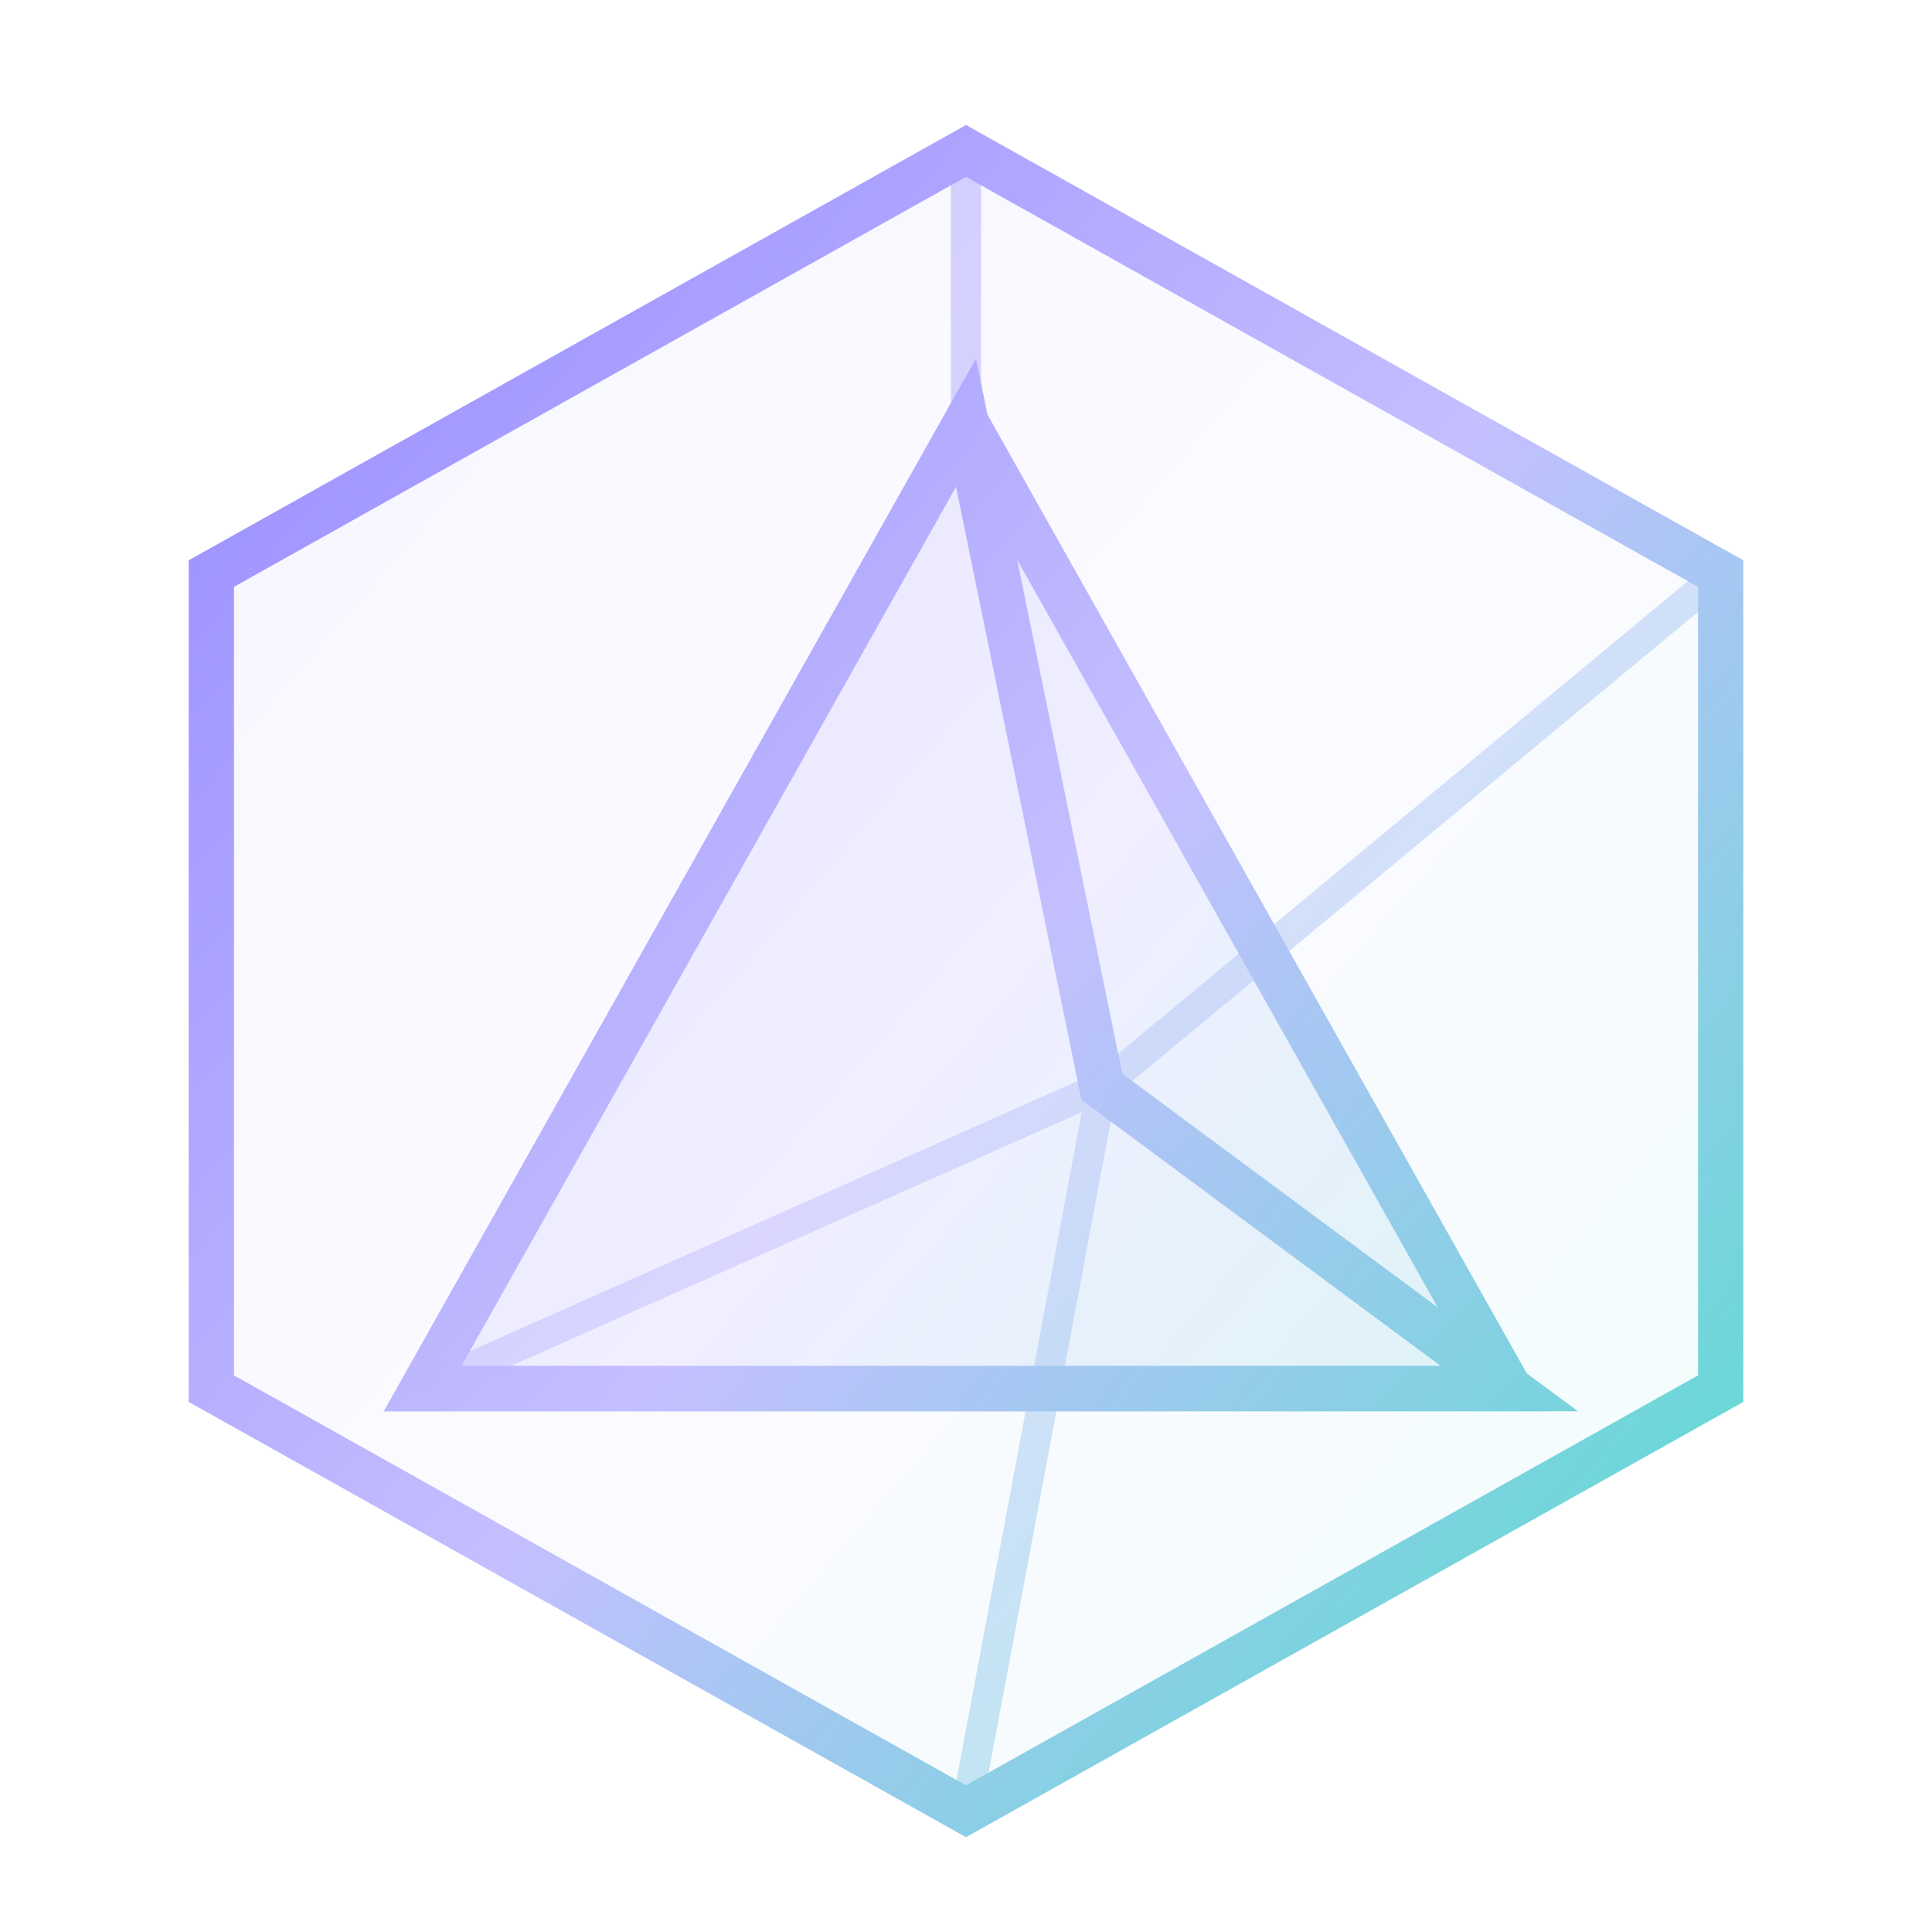
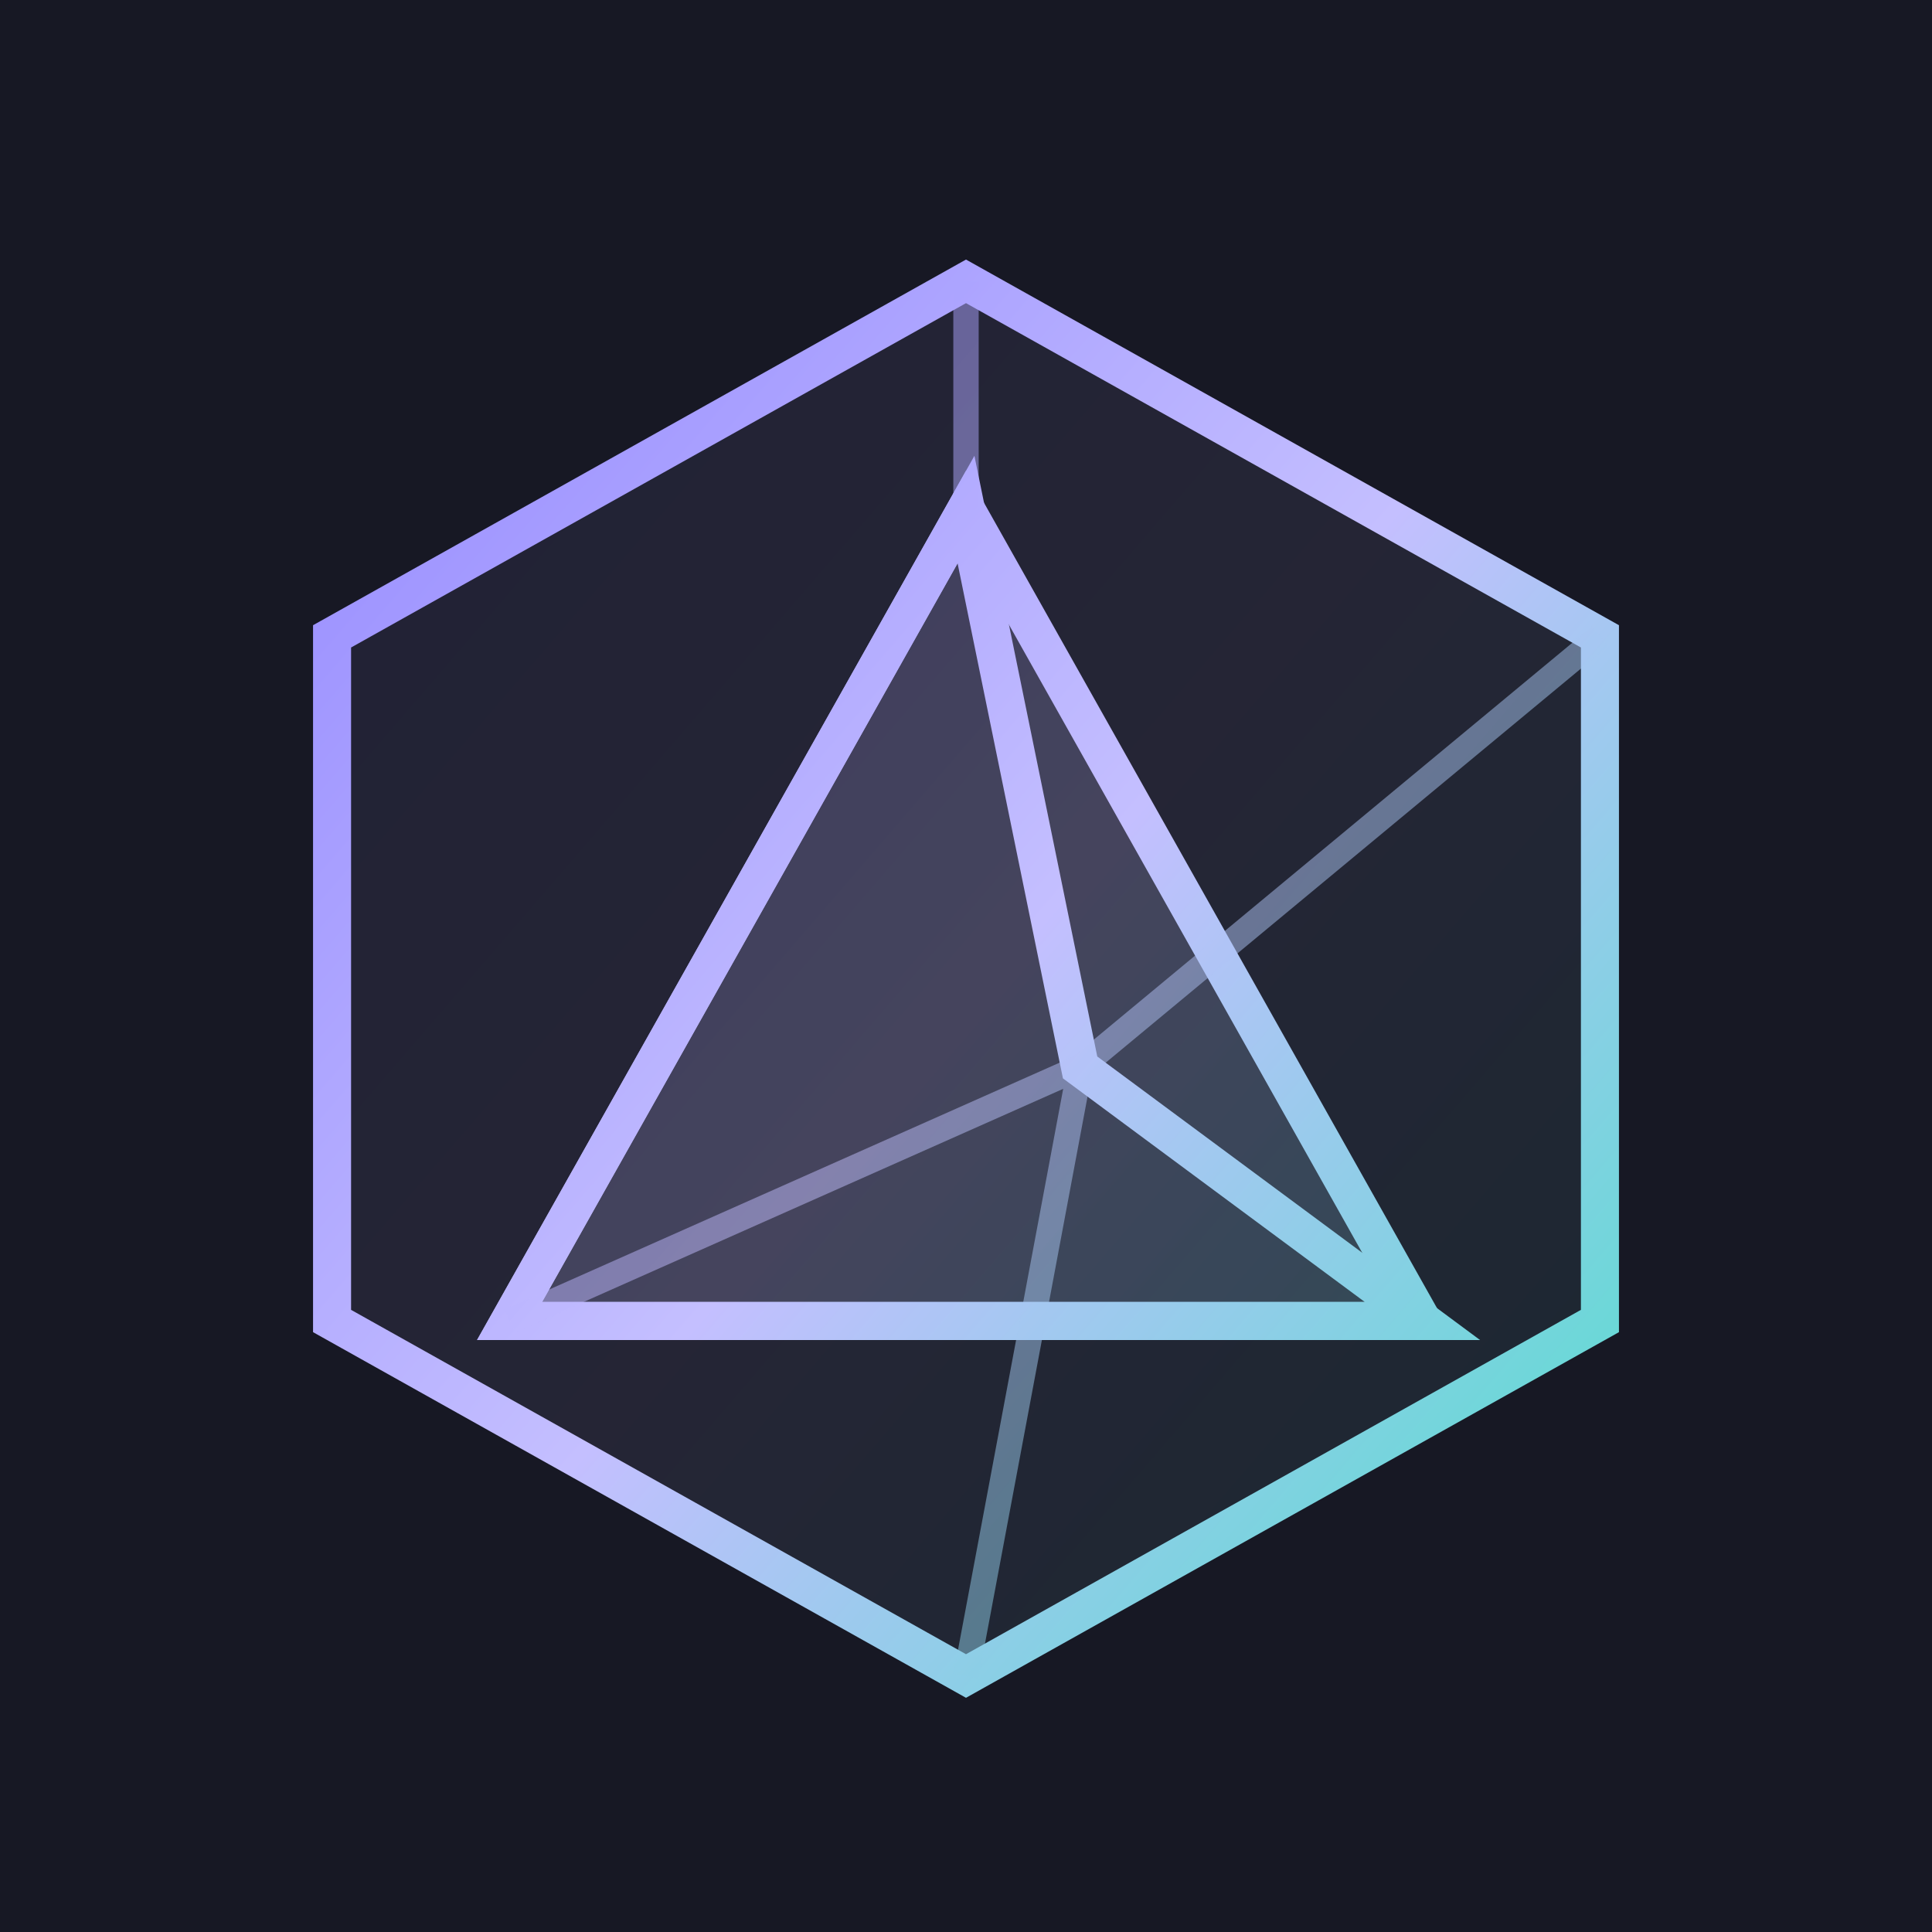
<svg xmlns="http://www.w3.org/2000/svg" width="1024" height="1024" viewBox="0 0 64 64" fill="none">
  <defs>
    <linearGradient id="prism-gradient" x1="8" y1="10" x2="59" y2="54" gradientUnits="userSpaceOnUse">
      <stop stop-color="#9a8fff" />
      <stop offset=".5" stop-color="#c4bfff" />
      <stop offset="1" stop-color="#58ddcf" />
    </linearGradient>
  </defs>
-   <path d="M32 5 57 19v27L32 60 7 46V19L32 5Z" fill="url(#prism-gradient)" fill-opacity=".08" stroke="url(#prism-gradient)" stroke-width="1.5" />
-   <path d="m32 14 18 32H14l18-32Z" fill="url(#prism-gradient)" fill-opacity=".2" stroke="url(#prism-gradient)" stroke-width="1.5" />
-   <path d="m32 14 4.5 22L50 46H14l18-32Z" stroke="url(#prism-gradient)" stroke-width="1.5" />
-   <path d="m14 46 22.5-10L32 60M36.5 36 57 19M32 14V5" stroke="url(#prism-gradient)" stroke-opacity=".5" />
+   <rect width="64" height="64" fill="#171824" />
+   <g transform="translate(5.12 5.12) scale(.84)">
+     <path d="M32 5 57 19v27L32 60 7 46V19L32 5Z" fill="url(#prism-gradient)" fill-opacity=".08" stroke="url(#prism-gradient)" stroke-width="1.5" />
+     <path d="m32 14 18 32H14l18-32Z" fill="url(#prism-gradient)" fill-opacity=".2" stroke="url(#prism-gradient)" stroke-width="1.5" />
+     <path d="m32 14 4.5 22L50 46H14l18-32Z" stroke="url(#prism-gradient)" stroke-width="1.5" />
+     <path d="m14 46 22.5-10L32 60M36.5 36 57 19M32 14V5" stroke="url(#prism-gradient)" stroke-opacity=".5" />
+   </g>
</svg>
